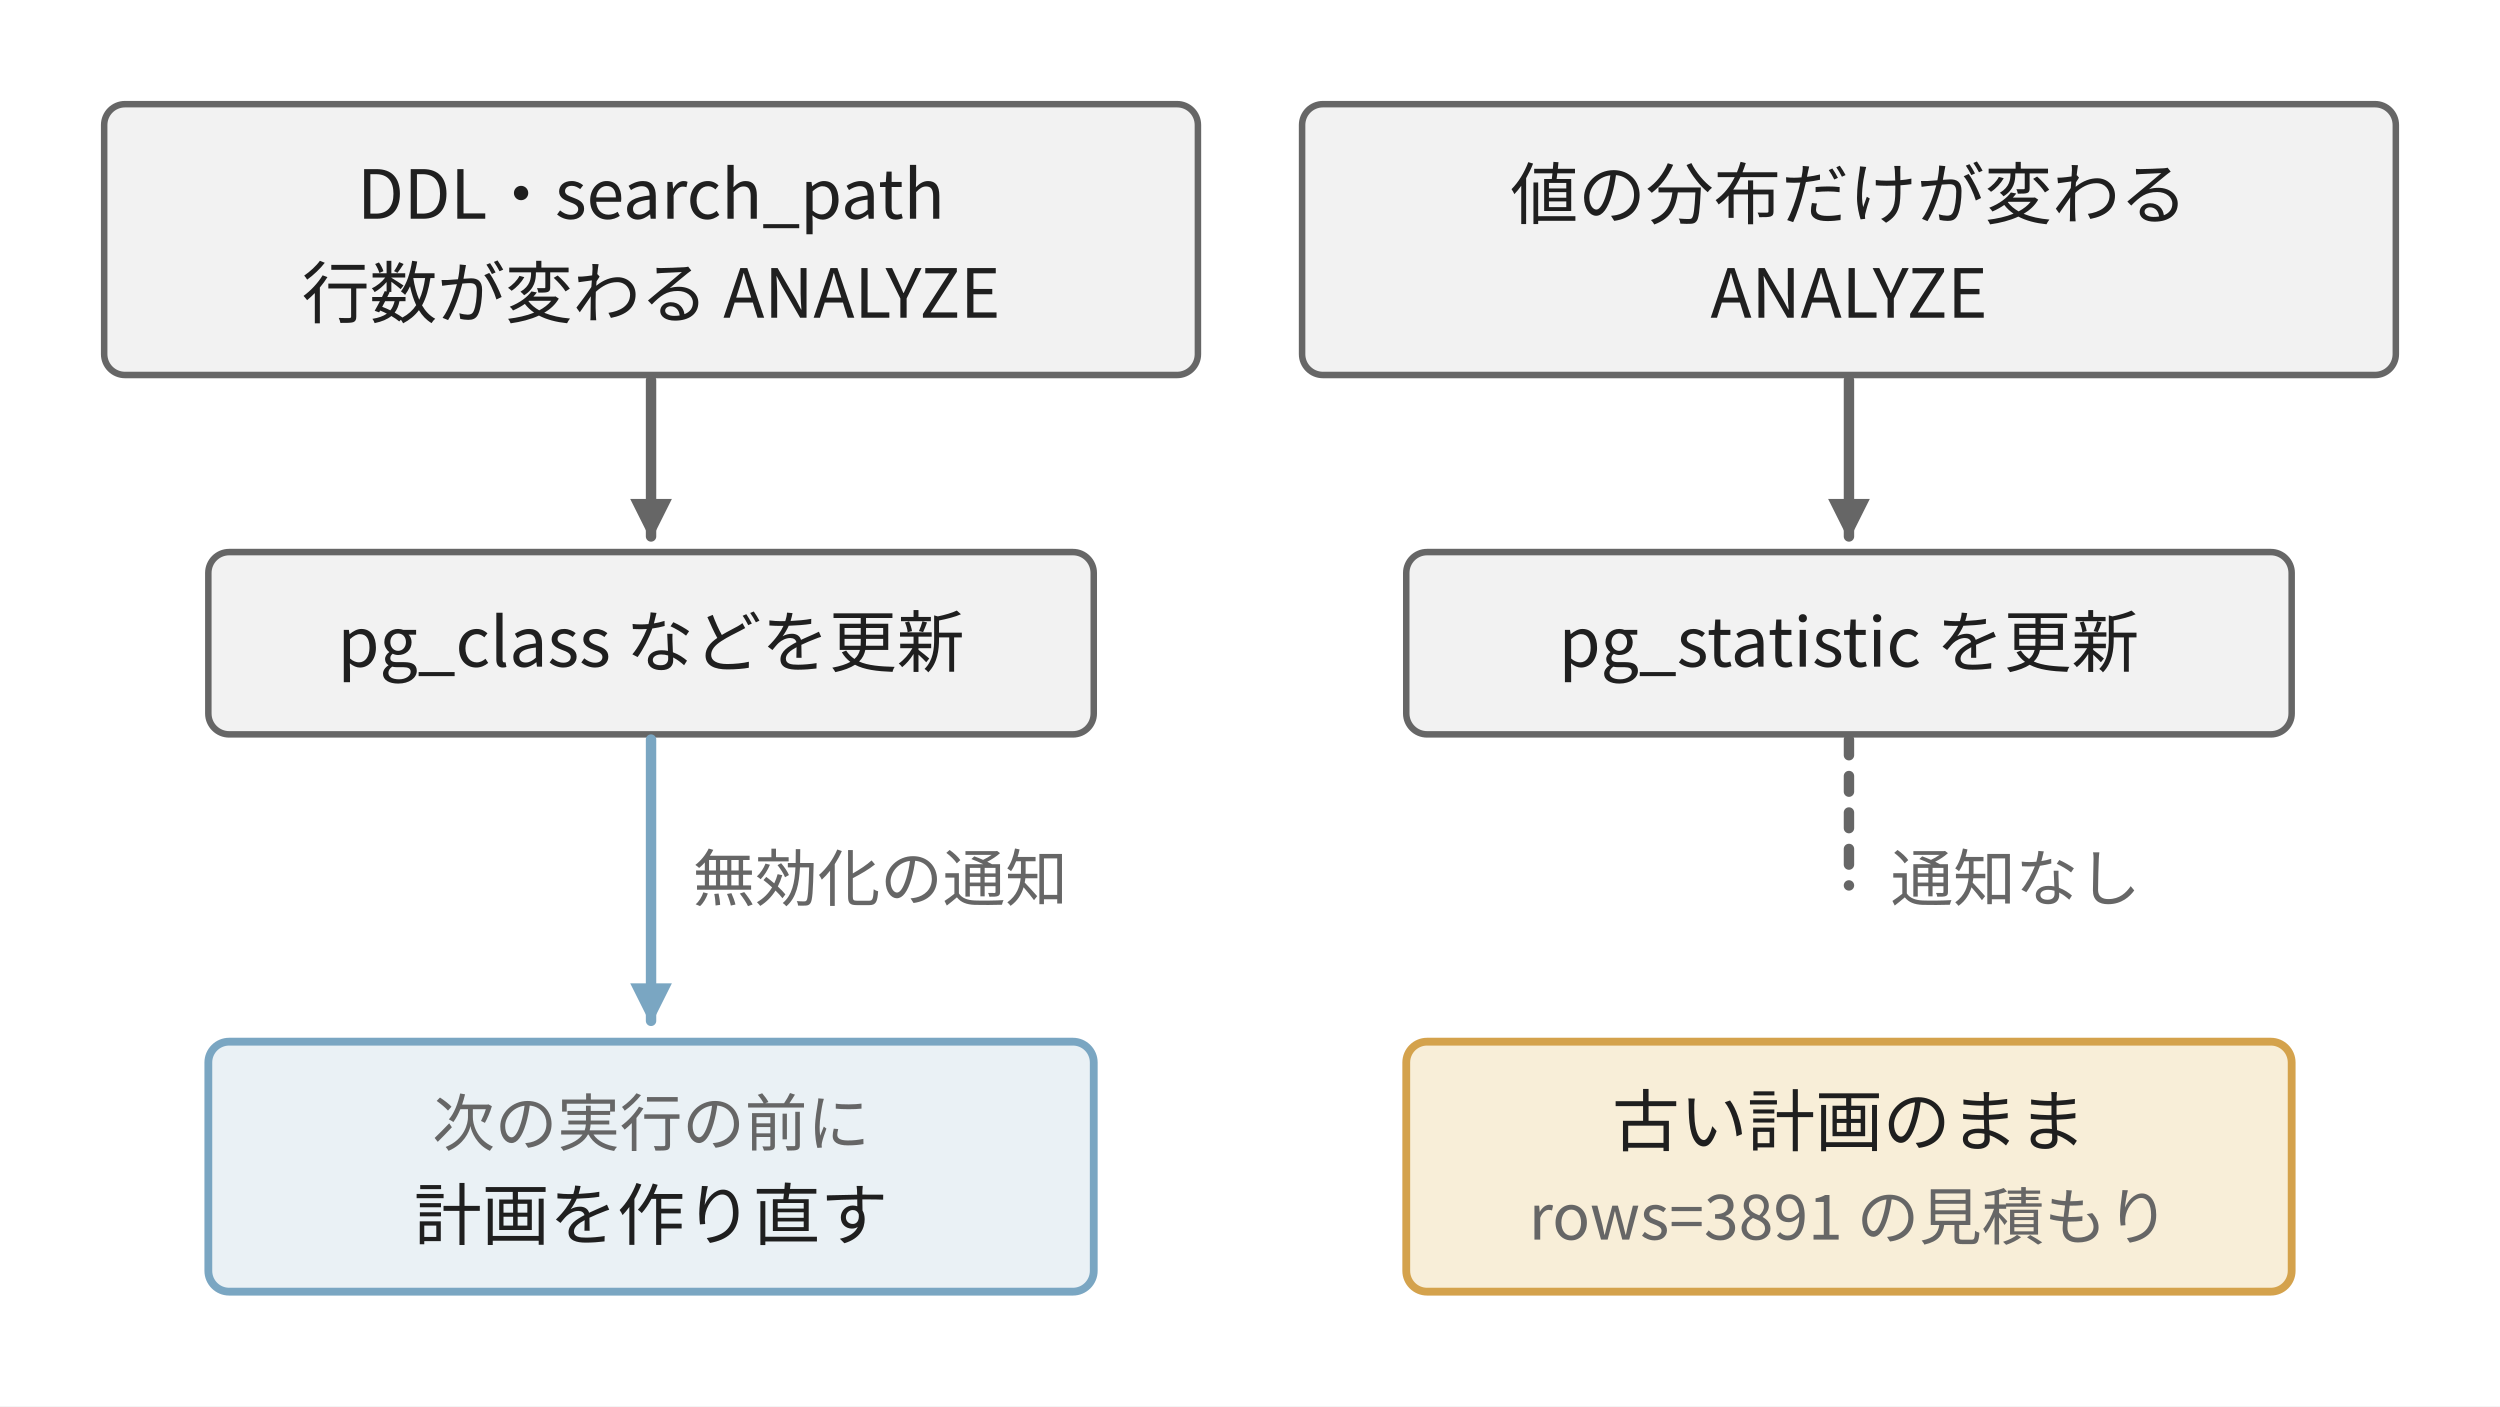
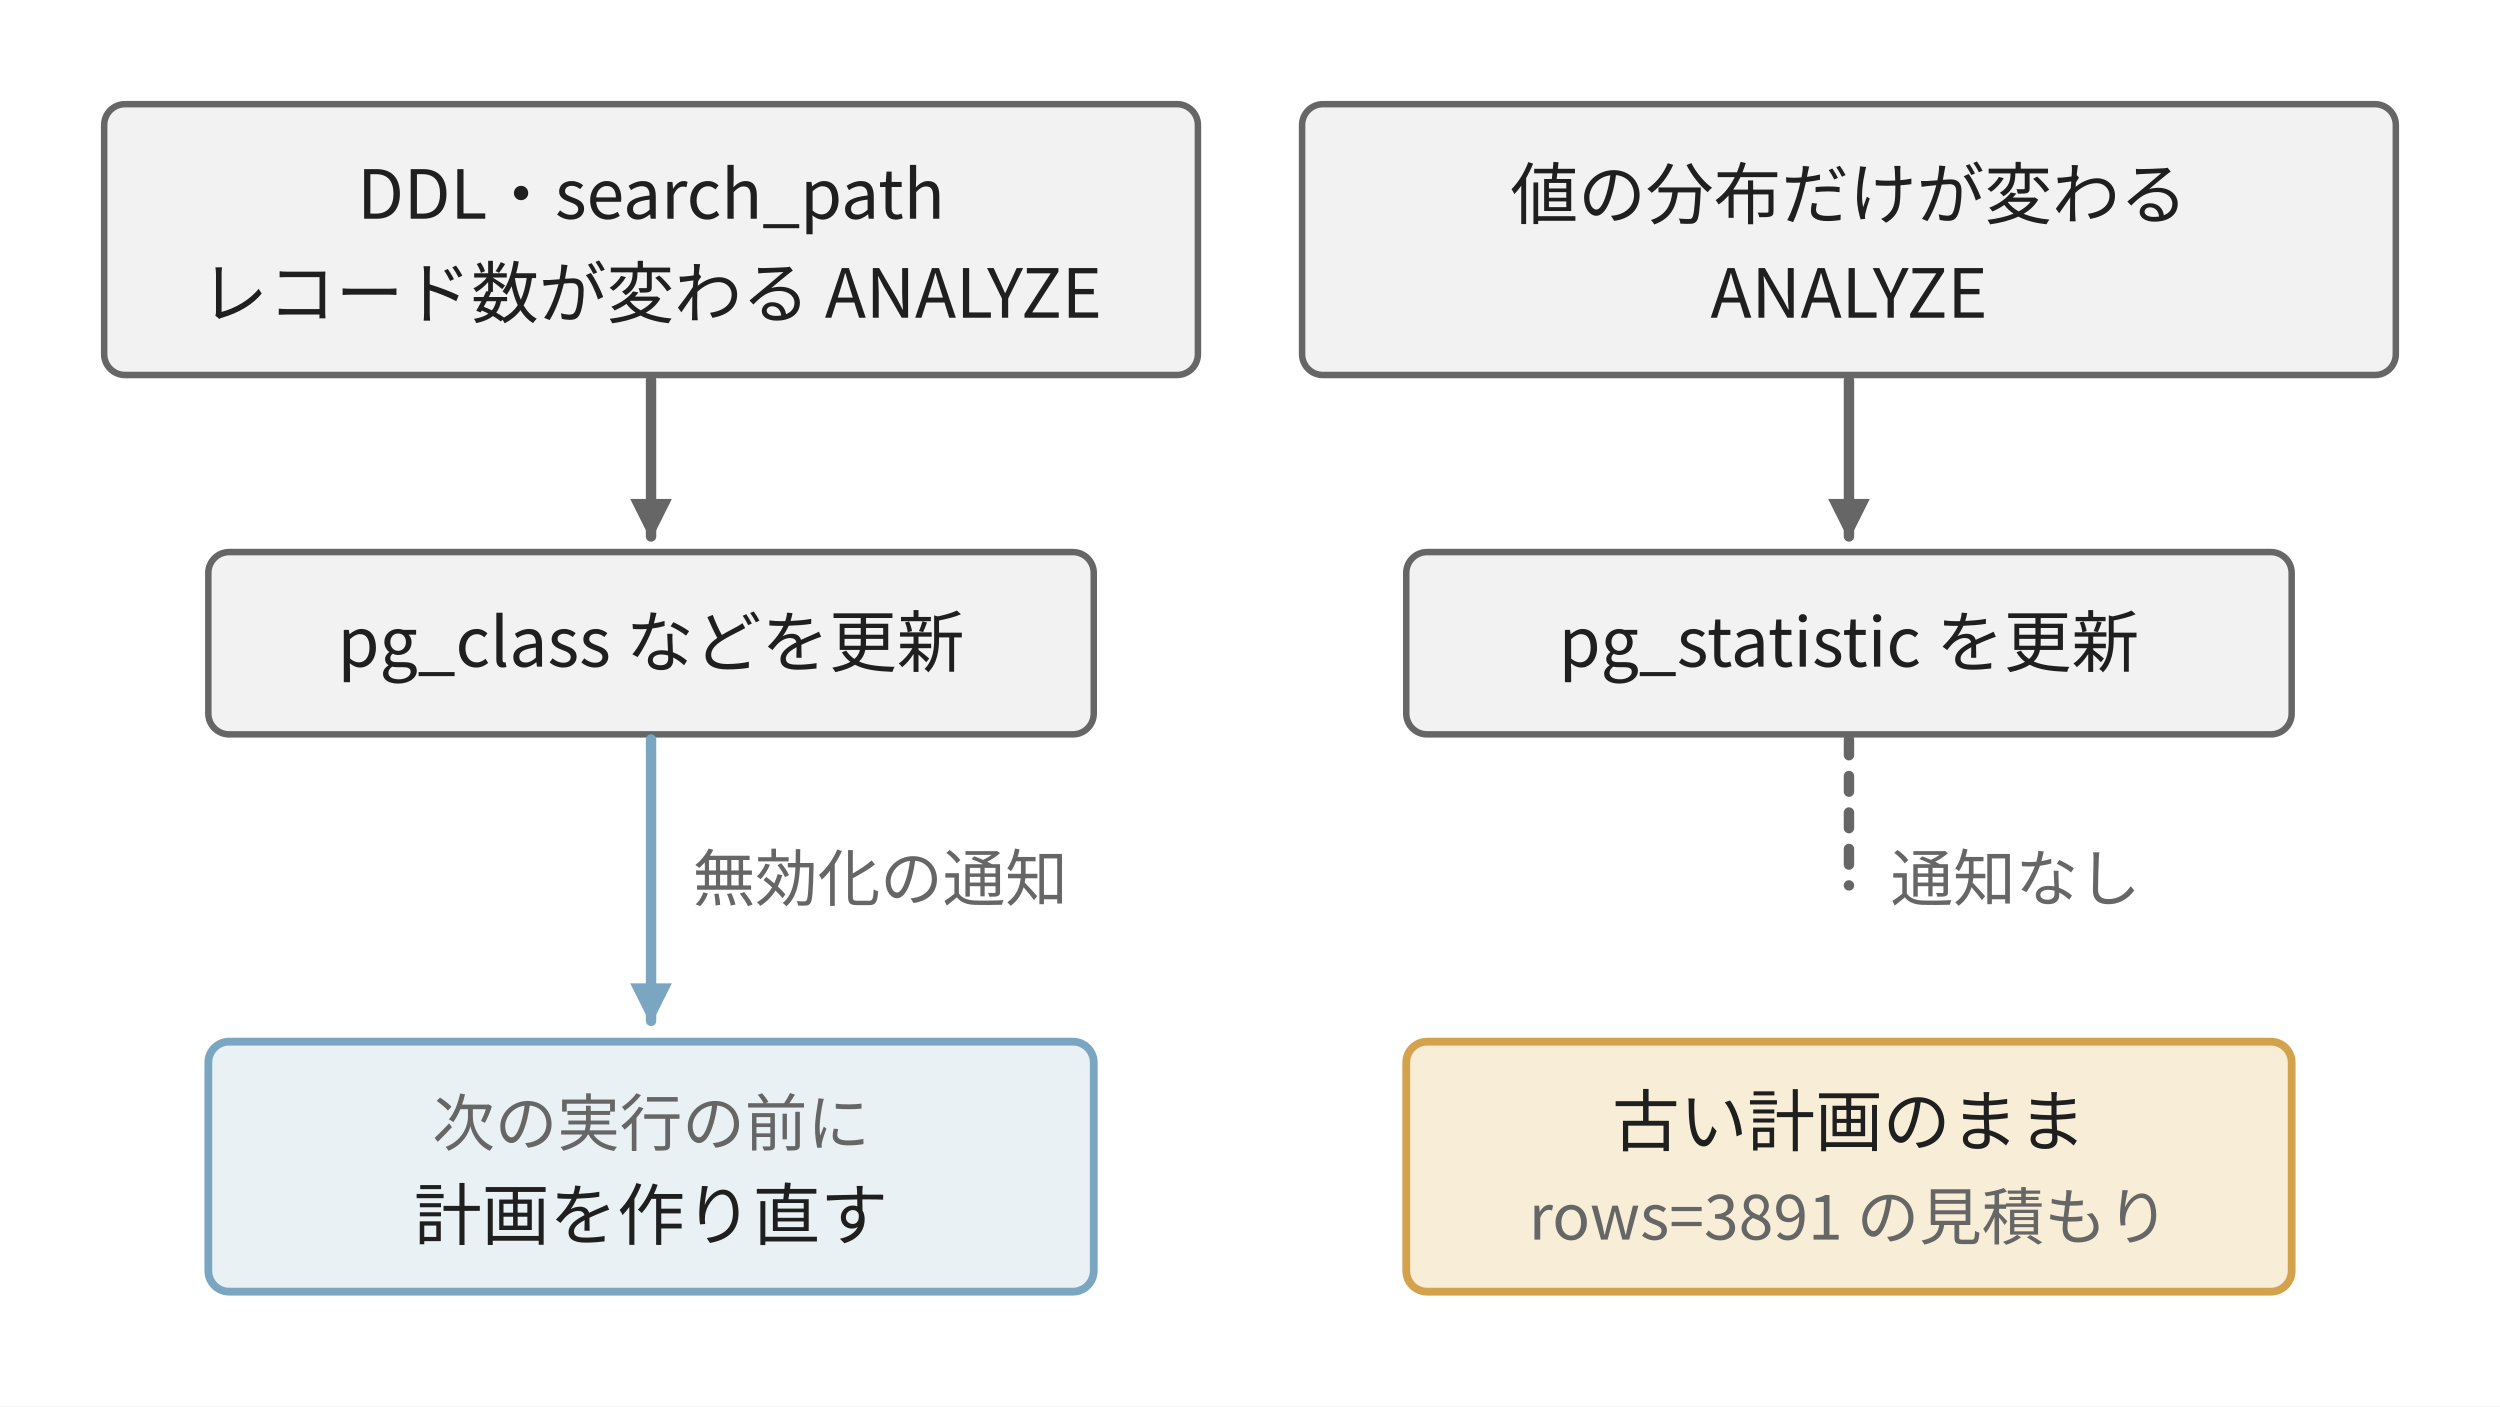
<svg xmlns="http://www.w3.org/2000/svg" width="960" height="540" viewBox="0 0 960 540" role="img">
  <style>text{font-family:'Hiragino Sans','Noto Sans CJK JP','Yu Gothic',sans-serif;fill:#1f1f1f}</style>
  <defs>
    <marker id="arrow-red" viewBox="0 0 10 10" refX="9" refY="5" markerWidth="4" markerHeight="4" orient="auto">
      <path d="M0,0 L10,5 L0,10 z" fill="#e15759" />
    </marker>
    <marker id="arrow-sub" viewBox="0 0 10 10" refX="9" refY="5" markerWidth="4" markerHeight="4" orient="auto">
      <path d="M0,0 L10,5 L0,10 z" fill="#666666" />
    </marker>
    <marker id="arrow-accent" viewBox="0 0 10 10" refX="9" refY="5" markerWidth="4" markerHeight="4" orient="auto">
      <path d="M0,0 L10,5 L0,10 z" fill="#7aa6c2" />
    </marker>
  </defs>
  <rect width="960" height="540" fill="#ffffff" />
  <rect x="40" y="40" width="420" height="104" rx="8" fill="#f2f2f2" stroke="#666666" stroke-width="2.5" />
  <text x="250" y="84" font-size="26" font-weight="normal" text-anchor="middle" style="fill:#1f1f1f">DDL・search_path</text>
-   <text x="250" y="122" font-size="26" font-weight="normal" text-anchor="middle" style="fill:#1f1f1f">行数が変わる ANALYZE</text>
+   <text x="250" y="122" font-size="26" font-weight="normal" text-anchor="middle" style="fill:#1f1f1f">レコード数が変わる ANALYZE</text>
  <line x1="250" y1="146" x2="250" y2="206" stroke="#666666" stroke-width="4" stroke-linecap="round" marker-end="url(#arrow-sub)" />
  <rect x="80" y="212" width="340" height="70" rx="8" fill="#f2f2f2" stroke="#666666" stroke-width="2.5" />
  <text x="250" y="256" font-size="26" font-weight="normal" text-anchor="middle" style="fill:#1f1f1f">pg_class などを更新</text>
  <line x1="250" y1="284" x2="250" y2="392" stroke="#7aa6c2" stroke-width="4" stroke-linecap="round" marker-end="url(#arrow-accent)" />
  <text x="266" y="346" font-size="24" font-weight="normal" text-anchor="start" style="fill:#666666">無効化の通知</text>
  <rect x="80" y="400" width="340" height="96" rx="8" fill="#eaf1f5" stroke="#7aa6c2" stroke-width="3" />
  <text x="250" y="440" font-size="24" font-weight="normal" text-anchor="middle" style="fill:#666666">次の実行の前に</text>
  <text x="250" y="476" font-size="26" font-weight="normal" text-anchor="middle" style="fill:#1f1f1f">計画を作り直す</text>
  <rect x="500" y="40" width="420" height="104" rx="8" fill="#f2f2f2" stroke="#666666" stroke-width="2.5" />
  <text x="710" y="84" font-size="26" font-weight="normal" text-anchor="middle" style="fill:#1f1f1f">値の分布だけが変わる</text>
  <text x="710" y="122" font-size="26" font-weight="normal" text-anchor="middle" style="fill:#1f1f1f">ANALYZE</text>
  <line x1="710" y1="146" x2="710" y2="206" stroke="#666666" stroke-width="4" stroke-linecap="round" marker-end="url(#arrow-sub)" />
  <rect x="540" y="212" width="340" height="70" rx="8" fill="#f2f2f2" stroke="#666666" stroke-width="2.5" />
  <text x="710" y="256" font-size="26" font-weight="normal" text-anchor="middle" style="fill:#1f1f1f">pg_statistic を更新</text>
  <line x1="710" y1="284" x2="710" y2="340" stroke="#666666" stroke-width="4" stroke-linecap="round" stroke-dasharray="6 8" />
  <text x="726" y="346" font-size="24" font-weight="normal" text-anchor="start" style="fill:#666666">通知なし</text>
  <rect x="540" y="400" width="340" height="96" rx="8" fill="#f8eed8" stroke="#d4a24c" stroke-width="3" />
  <text x="710" y="440" font-size="26" font-weight="normal" text-anchor="middle" style="fill:#1f1f1f">古い計画のまま</text>
  <text x="710" y="476" font-size="24" font-weight="normal" text-anchor="middle" style="fill:#666666">rows=3891 の見積もり</text>
</svg>
